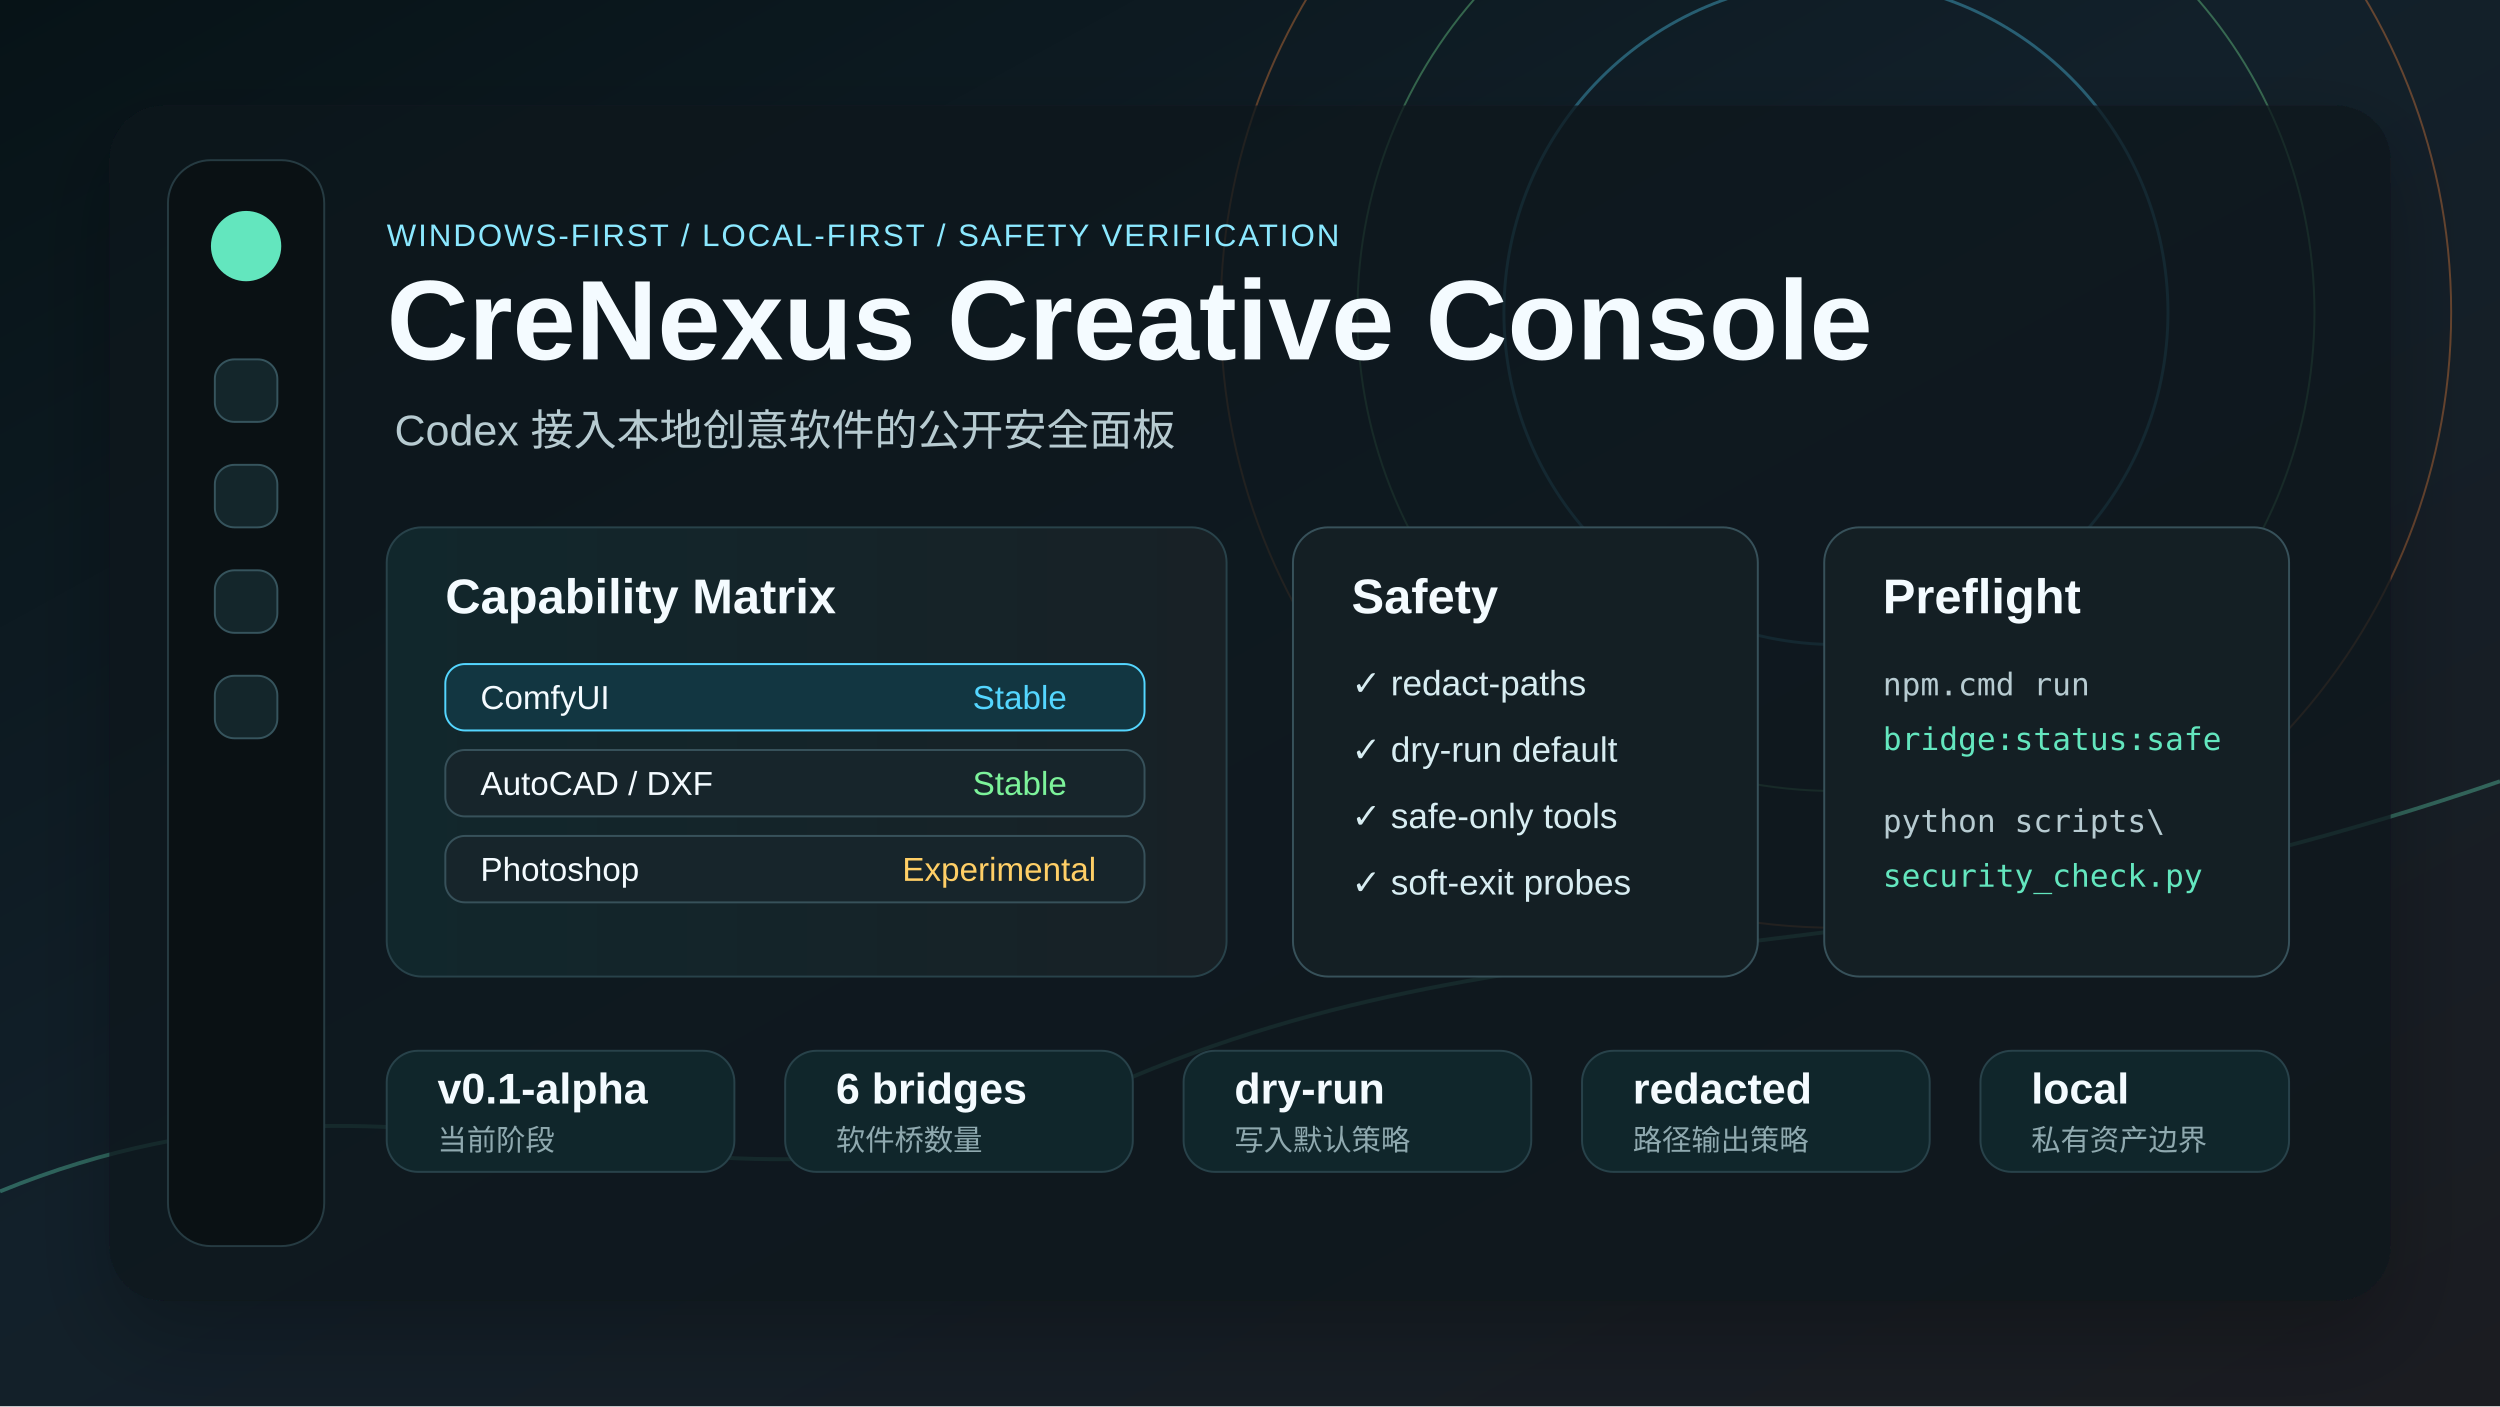
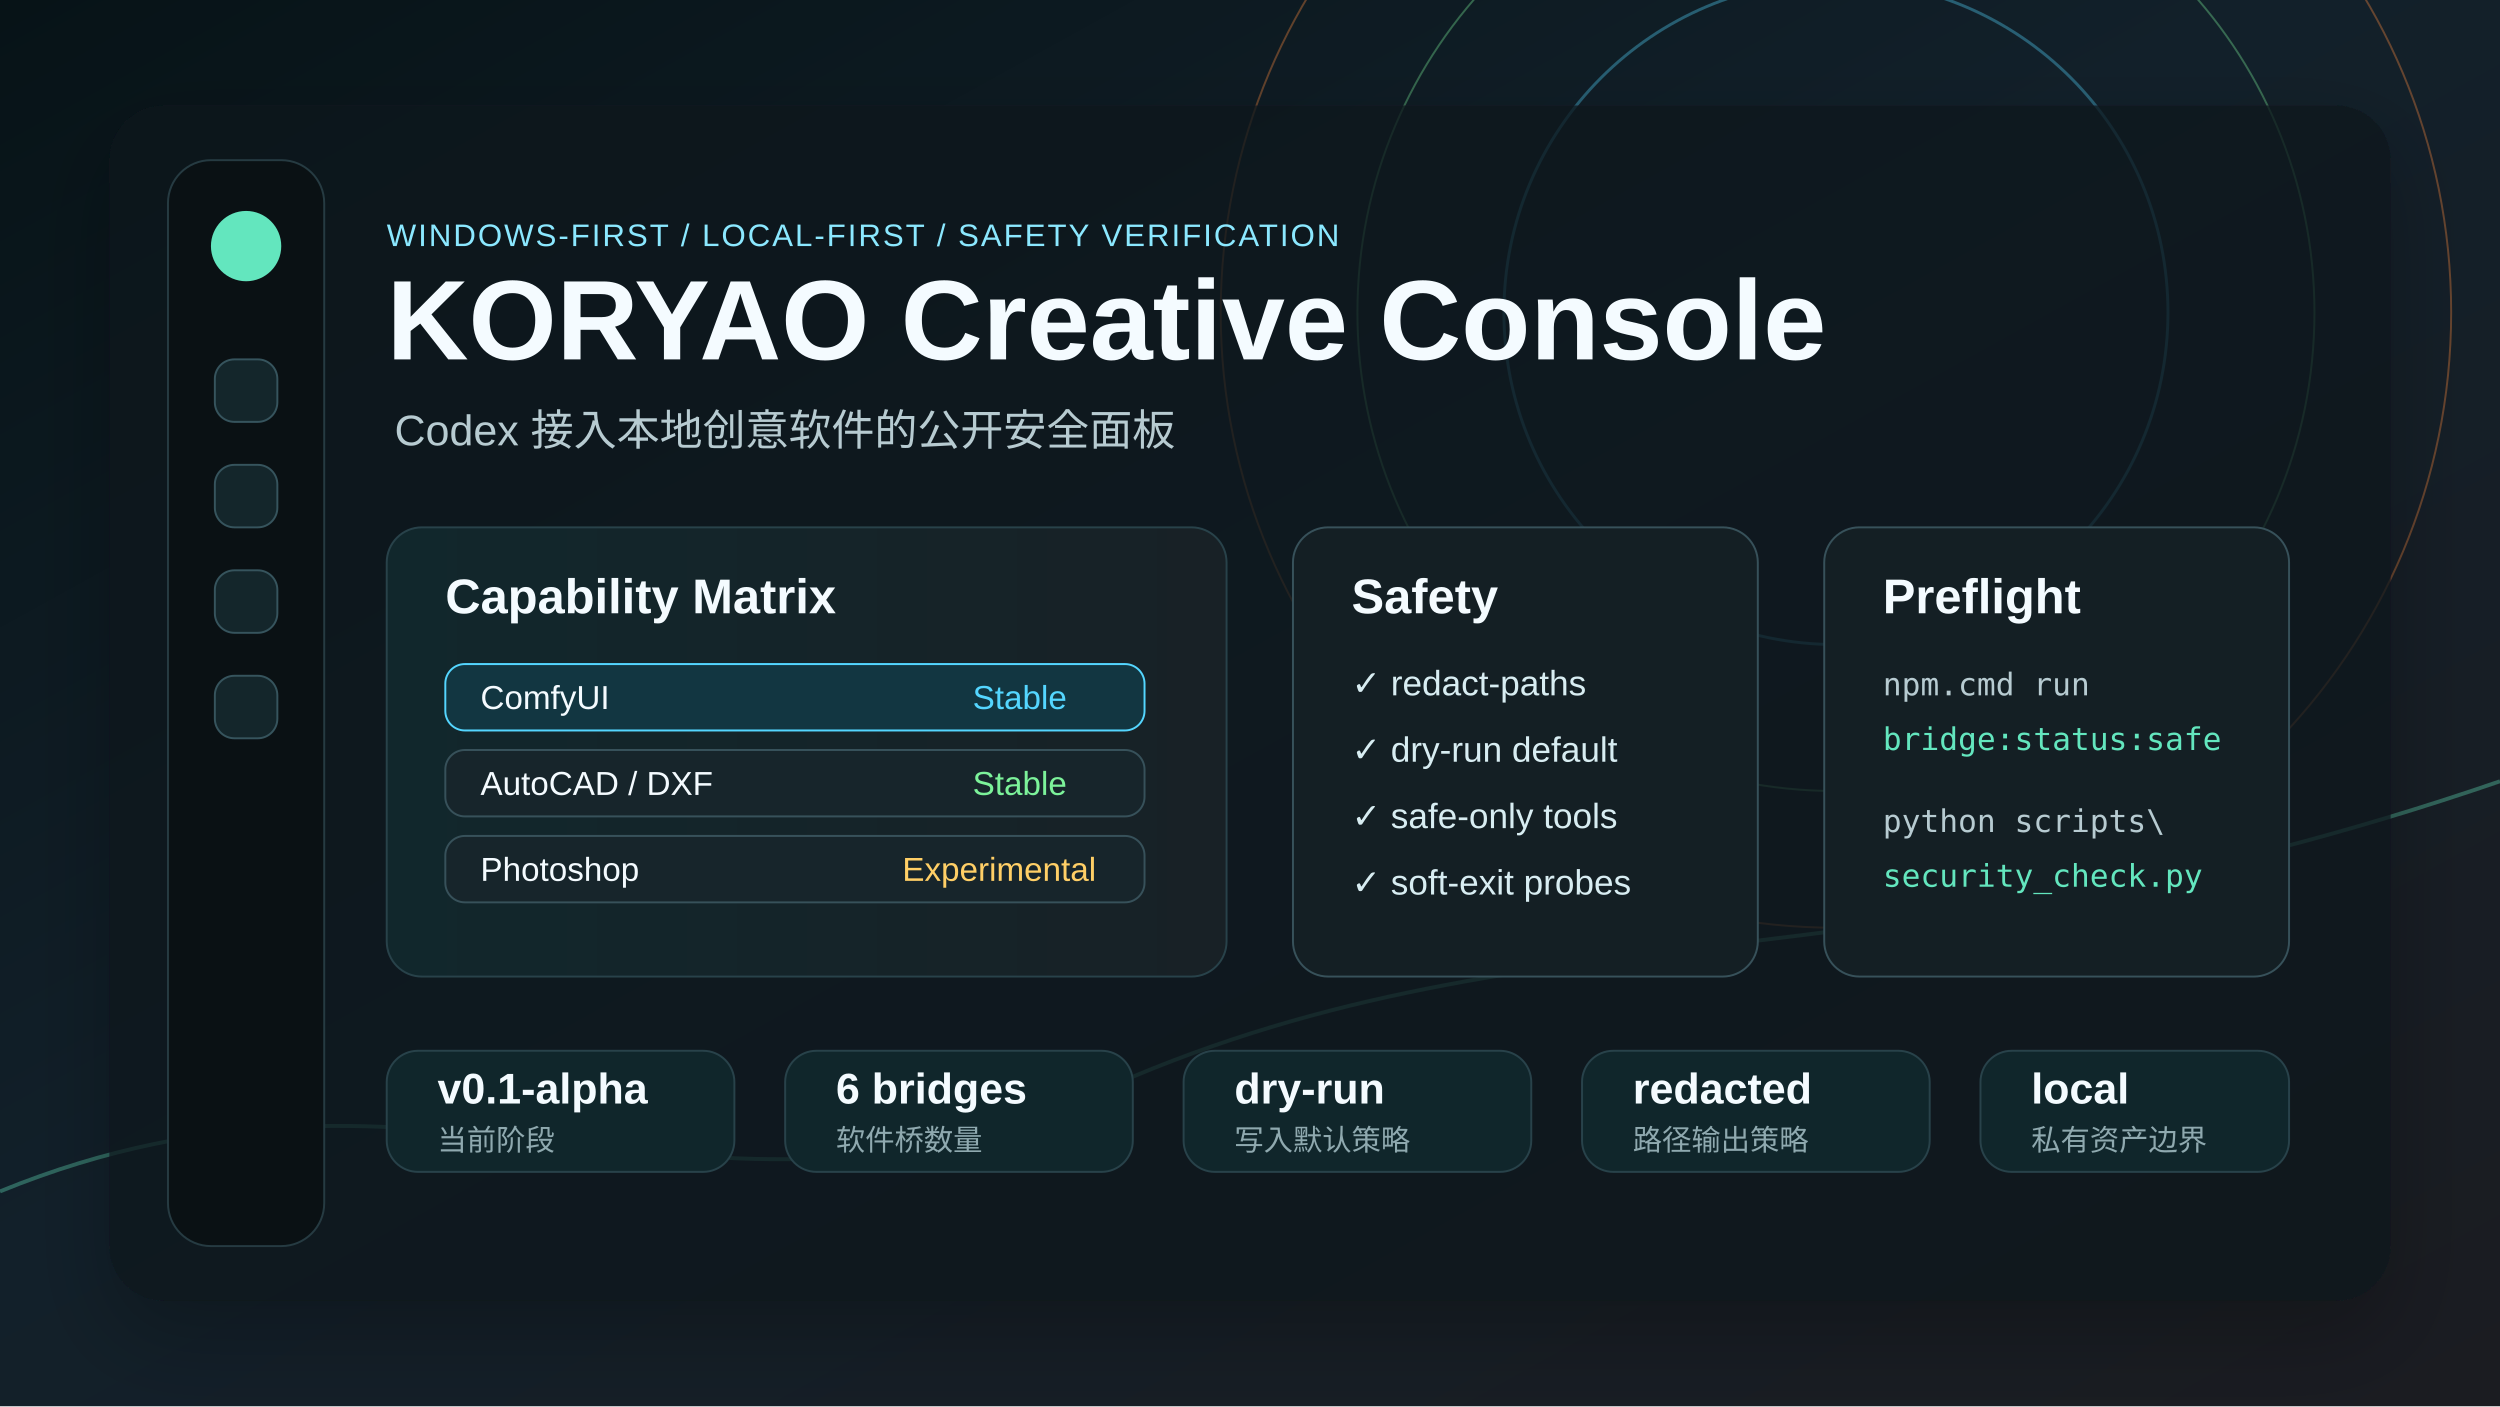
<svg xmlns="http://www.w3.org/2000/svg" width="1280" height="720" viewBox="0 0 1280 720" role="img" aria-labelledby="title desc">
  <defs>
    <linearGradient id="bg" x1="0" x2="1" y1="0" y2="1">
      <stop offset="0" stop-color="#071317" />
      <stop offset="0.45" stop-color="#12202a" />
      <stop offset="1" stop-color="#1b1c21" />
    </linearGradient>
    <linearGradient id="panel" x1="0" x2="1">
      <stop offset="0" stop-color="#11272c" />
      <stop offset="1" stop-color="#182126" />
    </linearGradient>
    <filter id="softShadow" x="-20%" y="-20%" width="140%" height="140%">
      <feDropShadow dx="0" dy="18" stdDeviation="22" flood-color="#000" flood-opacity="0.32" />
    </filter>
  </defs>
  <rect width="1280" height="720" fill="url(#bg)" />
  <g opacity="0.35">
    <circle cx="940" cy="160" r="170" fill="none" stroke="#54d6ff" stroke-width="1.5" />
    <circle cx="940" cy="160" r="245" fill="none" stroke="#7cf29a" stroke-width="1" />
    <circle cx="940" cy="160" r="315" fill="none" stroke="#ff8a3d" stroke-width="1" />
    <path d="M0 610 C220 520 360 650 560 560 C780 460 960 510 1280 400" fill="none" stroke="#63e6be" stroke-width="2" />
  </g>
  <rect x="56" y="54" width="1168" height="612" rx="28" fill="#0d171b" opacity="0.76" filter="url(#softShadow)" />
  <rect x="86" y="82" width="80" height="556" rx="22" fill="#0a1114" stroke="#263b42" />
  <circle cx="126" cy="126" r="18" fill="#63e6be" />
  <rect x="110" y="184" width="32" height="32" rx="10" fill="#14262b" stroke="#36545d" />
  <rect x="110" y="238" width="32" height="32" rx="10" fill="#14262b" stroke="#36545d" />
  <rect x="110" y="292" width="32" height="32" rx="10" fill="#14262b" stroke="#36545d" />
  <rect x="110" y="346" width="32" height="32" rx="10" fill="#14262b" stroke="#36545d" />
  <text x="198" y="126" fill="#8be8ff" font-family="Segoe UI, Arial, sans-serif" font-size="16" letter-spacing="1">WINDOWS-FIRST / LOCAL-FIRST / SAFETY VERIFICATION</text>
-   <text x="198" y="184" fill="#f4fbff" font-family="Segoe UI, Arial, sans-serif" font-size="58" font-weight="700">CreNexus Creative Console</text>
+   <text x="198" y="184" fill="#f4fbff" font-family="Segoe UI, Arial, sans-serif" font-size="58" font-weight="700">KORYAO Creative Console</text>
  <text x="202" y="228" fill="#b7cbd1" font-family="Segoe UI, Arial, sans-serif" font-size="22">Codex 接入本地创意软件的公开安全面板</text>
  <rect x="198" y="270" width="430" height="230" rx="18" fill="url(#panel)" stroke="#28424a" />
  <text x="228" y="314" fill="#f4fbff" font-family="Segoe UI, Arial, sans-serif" font-size="25" font-weight="700">Capability Matrix</text>
  <g font-family="Segoe UI, Arial, sans-serif" font-size="17">
    <rect x="228" y="340" width="358" height="34" rx="10" fill="#123641" stroke="#54d6ff" />
    <text x="246" y="363" fill="#f4fbff">ComfyUI</text>
    <text x="498" y="363" fill="#54d6ff">Stable</text>
    <rect x="228" y="384" width="358" height="34" rx="10" fill="#17252b" stroke="#37515a" />
    <text x="246" y="407" fill="#f4fbff">AutoCAD / DXF</text>
    <text x="498" y="407" fill="#7cf29a">Stable</text>
    <rect x="228" y="428" width="358" height="34" rx="10" fill="#17252b" stroke="#37515a" />
    <text x="246" y="451" fill="#f4fbff">Photoshop</text>
    <text x="462" y="451" fill="#ffcf66">Experimental</text>
  </g>
  <rect x="662" y="270" width="238" height="230" rx="18" fill="#141f24" stroke="#37515a" />
  <text x="692" y="314" fill="#f4fbff" font-family="Segoe UI, Arial, sans-serif" font-size="25" font-weight="700">Safety</text>
  <g font-family="Segoe UI, Arial, sans-serif" font-size="18" fill="#d8edf2">
    <text x="692" y="356">✓ redact-paths</text>
    <text x="692" y="390">✓ dry-run default</text>
    <text x="692" y="424">✓ safe-only tools</text>
    <text x="692" y="458">✓ soft-exit probes</text>
  </g>
  <rect x="934" y="270" width="238" height="230" rx="18" fill="#141f24" stroke="#37515a" />
  <text x="964" y="314" fill="#f4fbff" font-family="Segoe UI, Arial, sans-serif" font-size="25" font-weight="700">Preflight</text>
  <text x="964" y="356" fill="#b7cbd1" font-family="Consolas, monospace" font-size="16">npm.cmd run</text>
  <text x="964" y="384" fill="#63e6be" font-family="Consolas, monospace" font-size="16">bridge:status:safe</text>
  <text x="964" y="426" fill="#b7cbd1" font-family="Consolas, monospace" font-size="16">python scripts\</text>
  <text x="964" y="454" fill="#63e6be" font-family="Consolas, monospace" font-size="16">security_check.py</text>
  <g font-family="Segoe UI, Arial, sans-serif">
    <rect x="198" y="538" width="178" height="62" rx="16" fill="#10262b" stroke="#28424a" />
    <text x="224" y="565" fill="#f4fbff" font-size="22" font-weight="700">v0.1-alpha</text>
    <text x="224" y="589" fill="#8fa9af" font-size="15">当前阶段</text>
    <rect x="402" y="538" width="178" height="62" rx="16" fill="#10262b" stroke="#28424a" />
    <text x="428" y="565" fill="#f4fbff" font-size="22" font-weight="700">6 bridges</text>
    <text x="428" y="589" fill="#8fa9af" font-size="15">软件桥数量</text>
    <rect x="606" y="538" width="178" height="62" rx="16" fill="#10262b" stroke="#28424a" />
    <text x="632" y="565" fill="#f4fbff" font-size="22" font-weight="700">dry-run</text>
    <text x="632" y="589" fill="#8fa9af" font-size="15">写入默认策略</text>
    <rect x="810" y="538" width="178" height="62" rx="16" fill="#10262b" stroke="#28424a" />
    <text x="836" y="565" fill="#f4fbff" font-size="22" font-weight="700">redacted</text>
    <text x="836" y="589" fill="#8fa9af" font-size="15">路径输出策略</text>
    <rect x="1014" y="538" width="158" height="62" rx="16" fill="#10262b" stroke="#28424a" />
    <text x="1040" y="565" fill="#f4fbff" font-size="22" font-weight="700">local</text>
    <text x="1040" y="589" fill="#8fa9af" font-size="15">私有资产边界</text>
  </g>
</svg>
